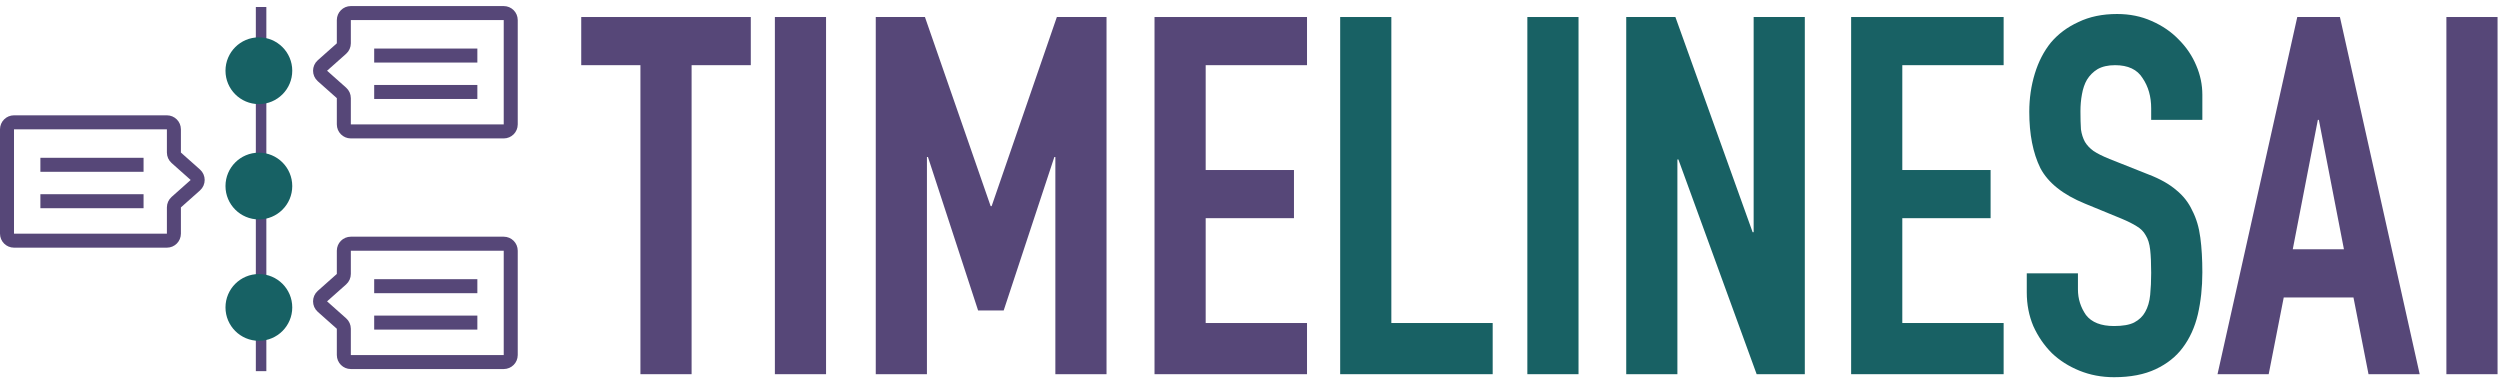
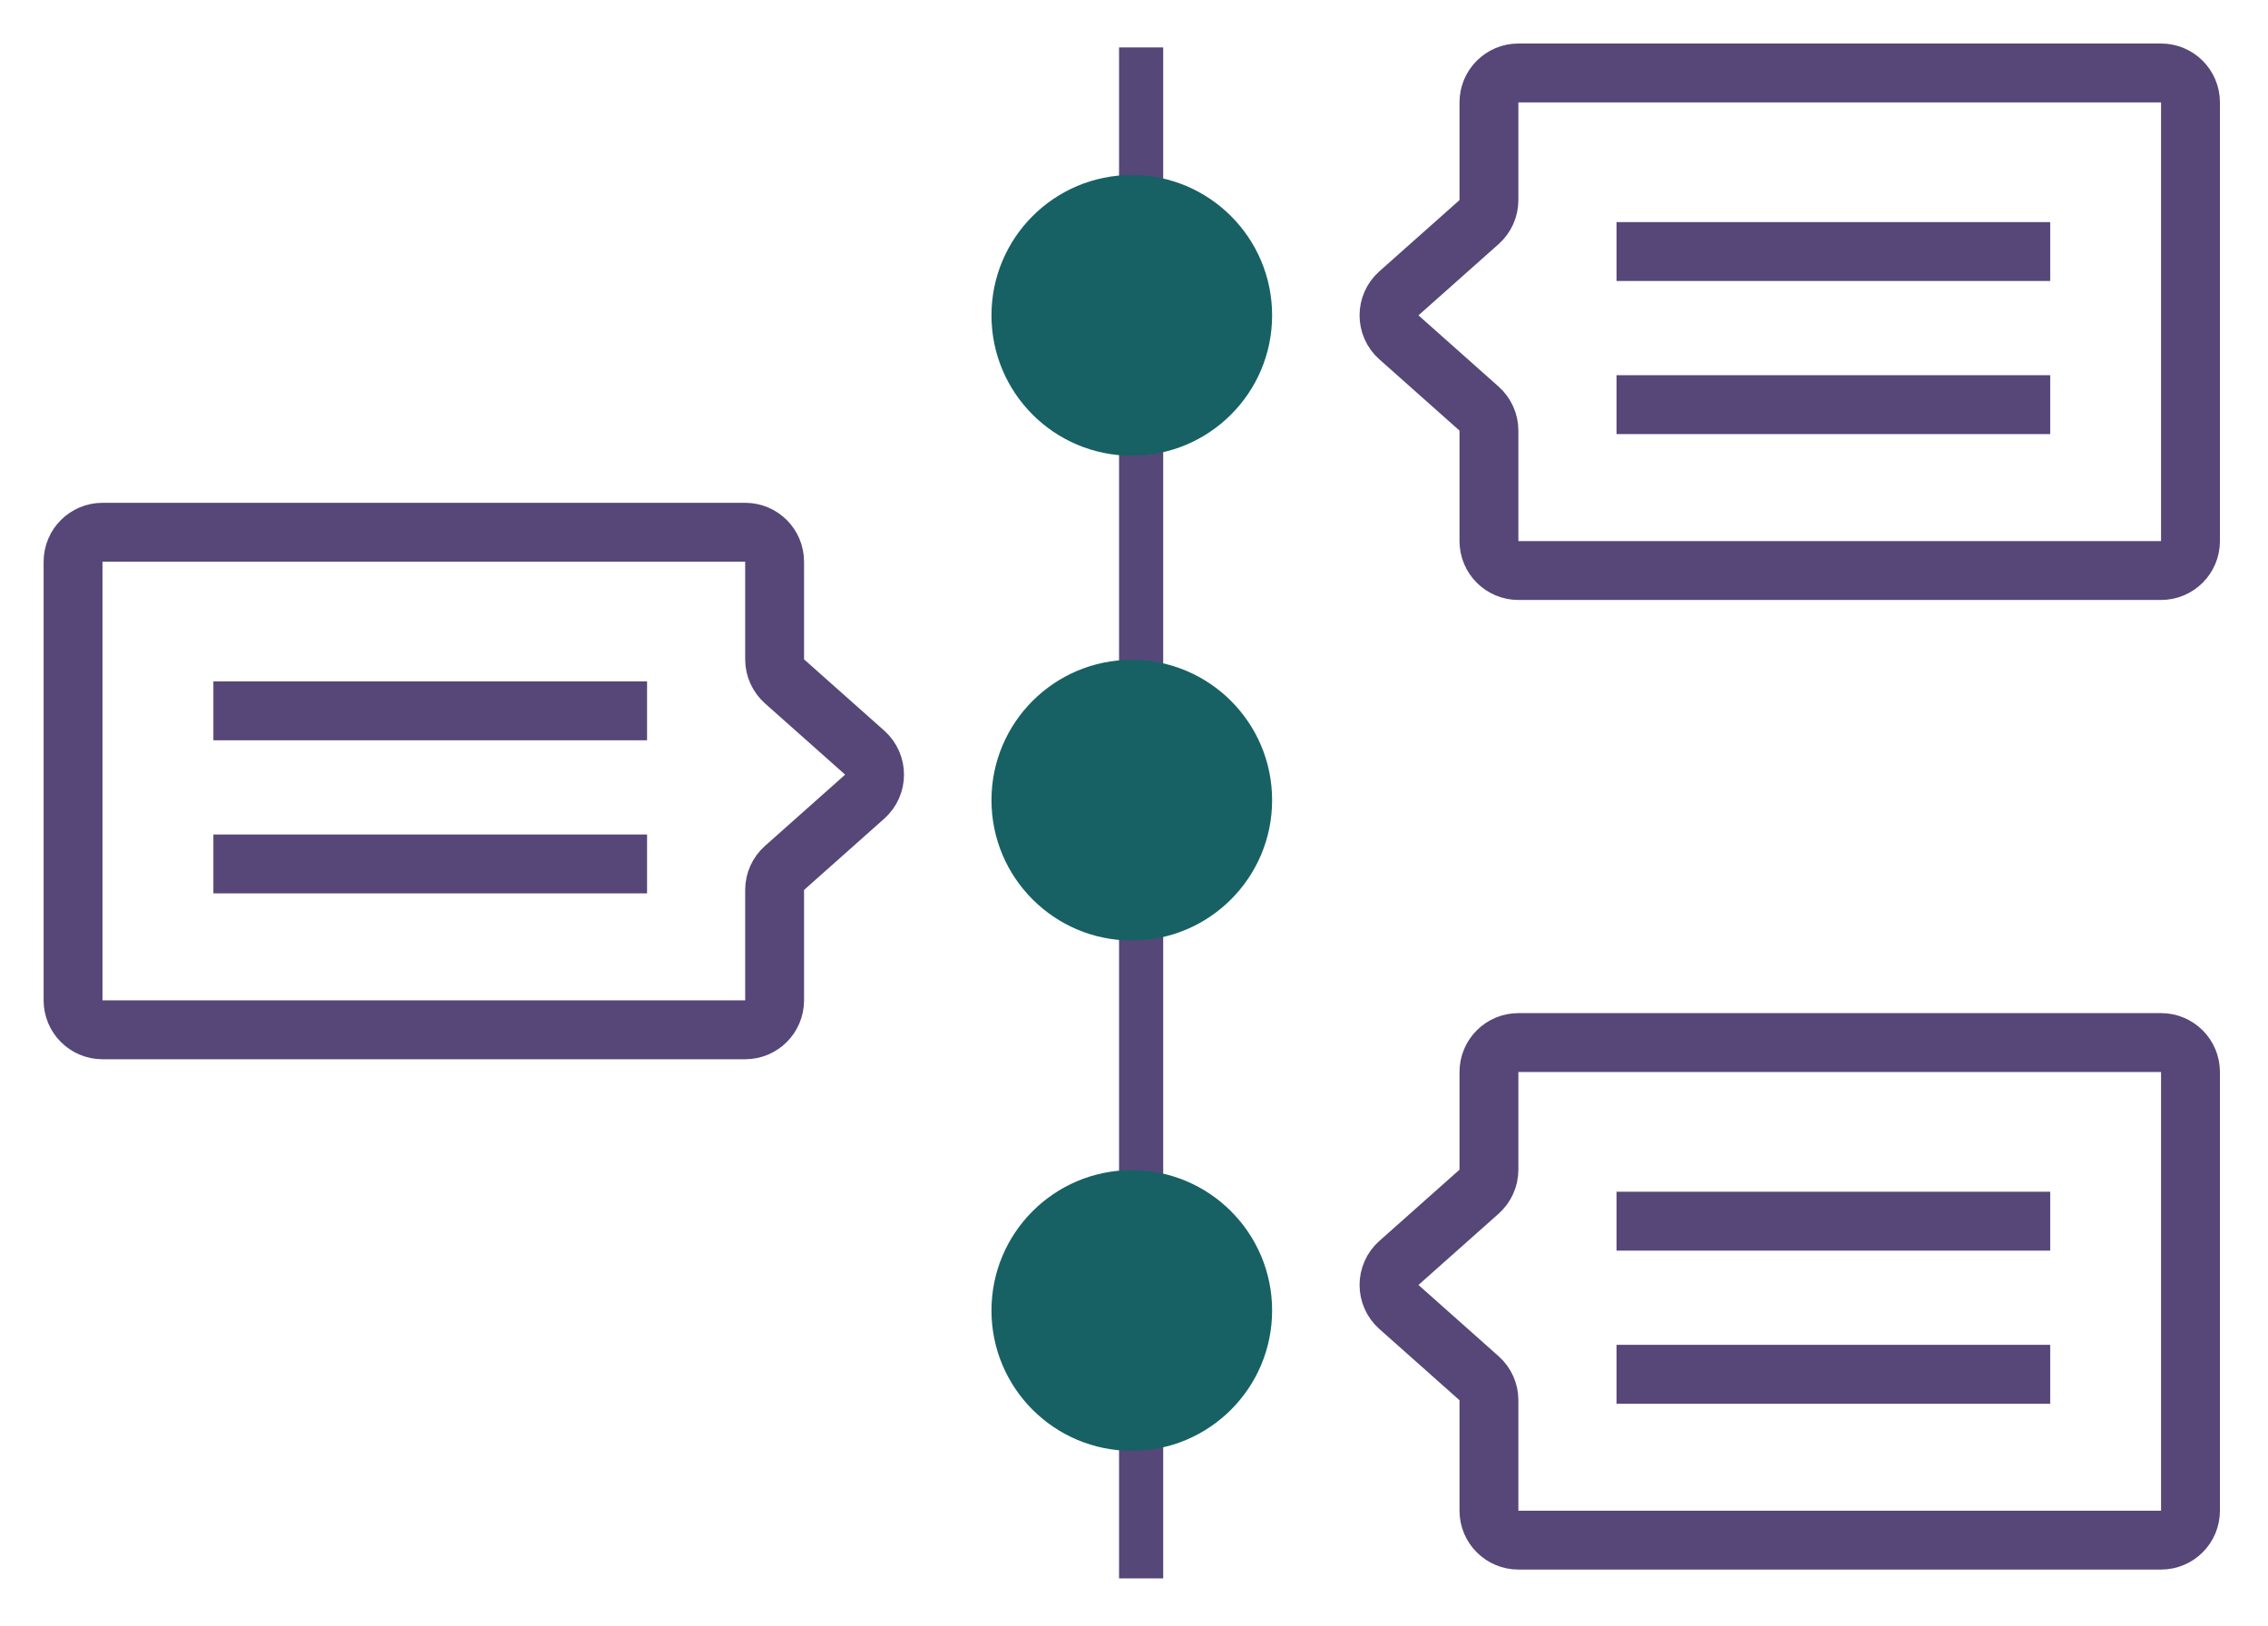
- <svg xmlns="http://www.w3.org/2000/svg" width="357" height="54" viewBox="0 0 357 54" fill="none">
-   <path d="M331.132 17.115H330.989L327.407 35.597H334.714L331.132 17.115ZM328.052 2.43H334.141L345.531 53.434H338.224L336.075 42.474H326.118L323.969 53.434H316.662L328.052 2.43Z" fill="#564778" />
-   <path d="M349.344 2.43H356.651V53.434H349.344V2.43Z" fill="#564778" />
-   <path d="M191.377 2.43H198.684V46.127H213.155V53.434H191.377V2.43Z" fill="#186164" />
-   <path d="M218.106 2.43H225.413V53.434H218.106V2.43Z" fill="#186164" />
-   <path d="M232.225 2.43H239.246L250.277 33.161H250.421V2.43H257.727V53.434H250.85L239.675 22.774H239.532V53.434H232.225V2.43Z" fill="#186164" />
-   <path d="M264.342 2.43H286.119V9.307H271.649V24.279H284.257V31.156H271.649V46.127H286.119V53.434H264.342V2.43Z" fill="#186164" />
-   <path d="M314.495 17.115H307.188V15.467C307.188 13.796 306.782 12.363 305.97 11.169C305.206 9.928 303.893 9.307 302.031 9.307C301.028 9.307 300.192 9.498 299.523 9.88C298.902 10.262 298.401 10.763 298.019 11.384C297.685 11.957 297.446 12.65 297.303 13.462C297.159 14.226 297.088 15.038 297.088 15.897C297.088 16.9 297.112 17.76 297.159 18.476C297.255 19.145 297.446 19.742 297.732 20.267C298.019 20.745 298.425 21.174 298.95 21.556C299.523 21.939 300.287 22.321 301.243 22.703L306.83 24.923C308.454 25.544 309.767 26.284 310.77 27.144C311.773 27.956 312.537 28.935 313.062 30.081C313.635 31.18 314.018 32.469 314.209 33.949C314.4 35.382 314.495 37.03 314.495 38.892C314.495 41.041 314.28 43.047 313.85 44.91C313.421 46.724 312.704 48.3 311.701 49.638C310.746 50.927 309.457 51.954 307.833 52.718C306.209 53.482 304.227 53.864 301.887 53.864C300.12 53.864 298.473 53.554 296.944 52.933C295.416 52.312 294.103 51.476 293.004 50.425C291.906 49.327 291.023 48.038 290.354 46.557C289.733 45.077 289.423 43.477 289.423 41.758V39.035H296.73V41.328C296.73 42.665 297.112 43.883 297.876 44.981C298.688 46.032 300.025 46.557 301.887 46.557C303.129 46.557 304.084 46.39 304.753 46.056C305.469 45.674 305.994 45.172 306.329 44.551C306.711 43.883 306.95 43.071 307.045 42.116C307.141 41.161 307.188 40.11 307.188 38.964C307.188 37.627 307.141 36.528 307.045 35.669C306.95 34.809 306.735 34.117 306.4 33.591C306.114 33.066 305.684 32.636 305.111 32.302C304.586 31.968 303.869 31.609 302.962 31.227L297.732 29.078C294.58 27.789 292.455 26.093 291.357 23.992C290.306 21.843 289.781 19.169 289.781 15.969C289.781 14.059 290.044 12.244 290.569 10.525C291.094 8.805 291.858 7.325 292.861 6.083C293.912 4.842 295.225 3.863 296.801 3.146C298.377 2.382 300.216 2 302.317 2C304.132 2 305.779 2.334 307.26 3.003C308.788 3.671 310.078 4.555 311.128 5.653C312.227 6.752 313.062 7.993 313.635 9.378C314.209 10.716 314.495 12.101 314.495 13.533V17.115Z" fill="#186164" />
-   <path d="M91.453 9.307H83V2.43H107.213V9.307H98.76V53.434H91.453V9.307Z" fill="#564778" />
-   <path d="M110.653 2.43H117.96V53.434H110.653V2.43Z" fill="#564778" />
-   <path d="M125.059 2.43H132.08L141.464 29.436H141.607L150.92 2.43H158.012V53.434H150.705V22.416H150.562L143.326 44.336H139.673L132.51 22.416H132.366V53.434H125.059V2.43Z" fill="#564778" />
-   <path d="M164.865 2.43H186.642V9.307H172.171V24.279H184.779V31.155H172.171V46.127H186.642V53.434H164.865V2.43Z" fill="#564778" />
+ <svg xmlns="http://www.w3.org/2000/svg" viewBox="-1.482 -0.611 77.048 55.221" fill="none">
  <path d="M71.933 1.867H50.1C49.548 1.867 49.1 2.314 49.1 2.867V6.184C49.1 6.47 48.978 6.742 48.765 6.932L46.041 9.353C45.593 9.75 45.593 10.45 46.041 10.847L48.765 13.268C48.978 13.458 49.1 13.73 49.1 14.016V17.767C49.1 18.319 49.548 18.767 50.1 18.767H71.933C72.486 18.767 72.933 18.319 72.933 17.767V2.867C72.933 2.314 72.486 1.867 71.933 1.867Z" stroke="#564778" stroke-width="2" />
  <path d="M53.434 7.933H68.167" stroke="#564778" stroke-width="2" />
  <path d="M53.434 13.133H68.167" stroke="#564778" stroke-width="2" />
  <path d="M71.933 34.8H50.1C49.548 34.8 49.1 35.248 49.1 35.8V39.117C49.1 39.403 48.978 39.675 48.765 39.865L46.041 42.286C45.593 42.684 45.593 43.383 46.041 43.781L48.765 46.202C48.978 46.391 49.1 46.663 49.1 46.949V50.7C49.1 51.252 49.548 51.7 50.1 51.7H71.933C72.486 51.7 72.933 51.252 72.933 50.7V35.8C72.933 35.248 72.486 34.8 71.933 34.8Z" stroke="#564778" stroke-width="2" />
  <path d="M53.434 40.867H68.167" stroke="#564778" stroke-width="2" />
  <path d="M53.434 46.067H68.167" stroke="#564778" stroke-width="2" />
  <path d="M2 17.467H23.833C24.386 17.467 24.833 17.915 24.833 18.467V21.784C24.833 22.07 24.956 22.342 25.169 22.532L27.893 24.953C28.34 25.351 28.34 26.05 27.893 26.448L25.169 28.869C24.956 29.058 24.833 29.33 24.833 29.616V33.367C24.833 33.919 24.386 34.367 23.833 34.367H2C1.448 34.367 1 33.919 1 33.367V18.467C1 17.915 1.448 17.467 2 17.467Z" stroke="#564778" stroke-width="2" />
  <path d="M20.5 23.533H5.767" stroke="#564778" stroke-width="2" />
  <path d="M20.5 28.733H5.767" stroke="#564778" stroke-width="2" />
  <line x1="37.284" y1="1" x2="37.284" y2="53" stroke="#564779" stroke-width="1.5" />
  <circle cx="36.967" cy="10.1" r="4.767" fill="#176164" />
  <circle cx="36.967" cy="26.567" r="4.767" fill="#176164" />
  <circle cx="36.967" cy="43.9" r="4.767" fill="#176164" />
</svg>
